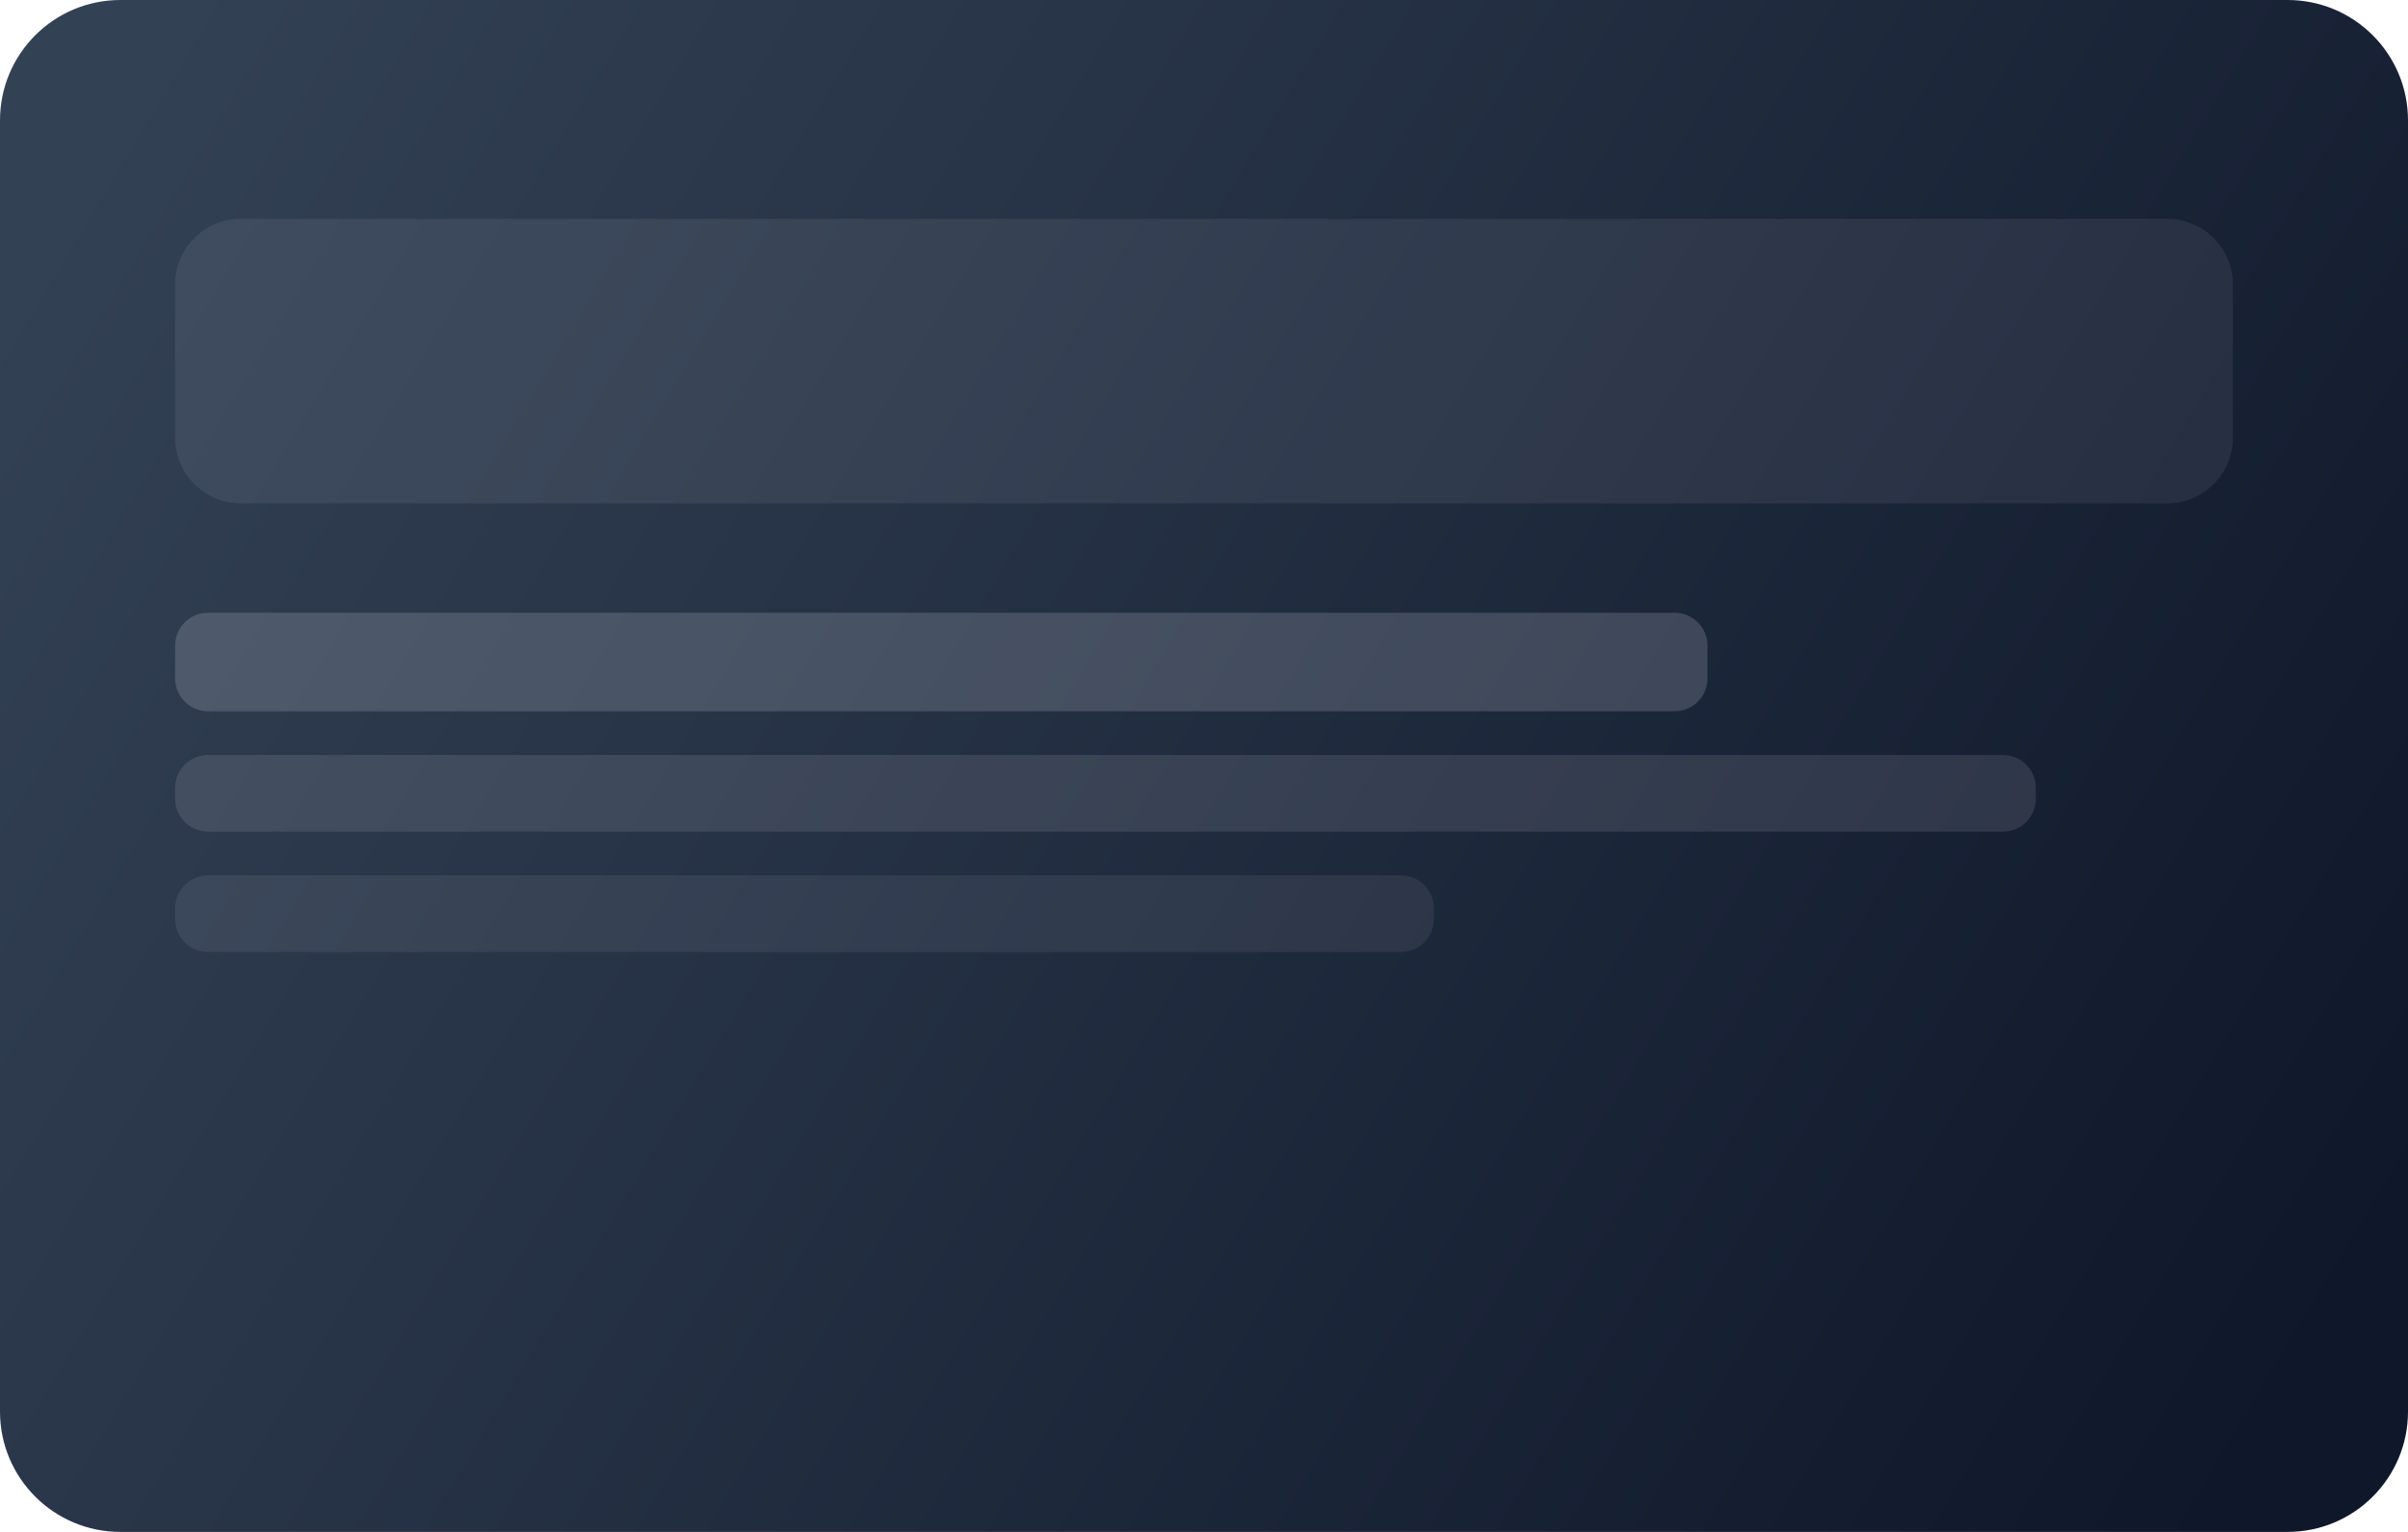
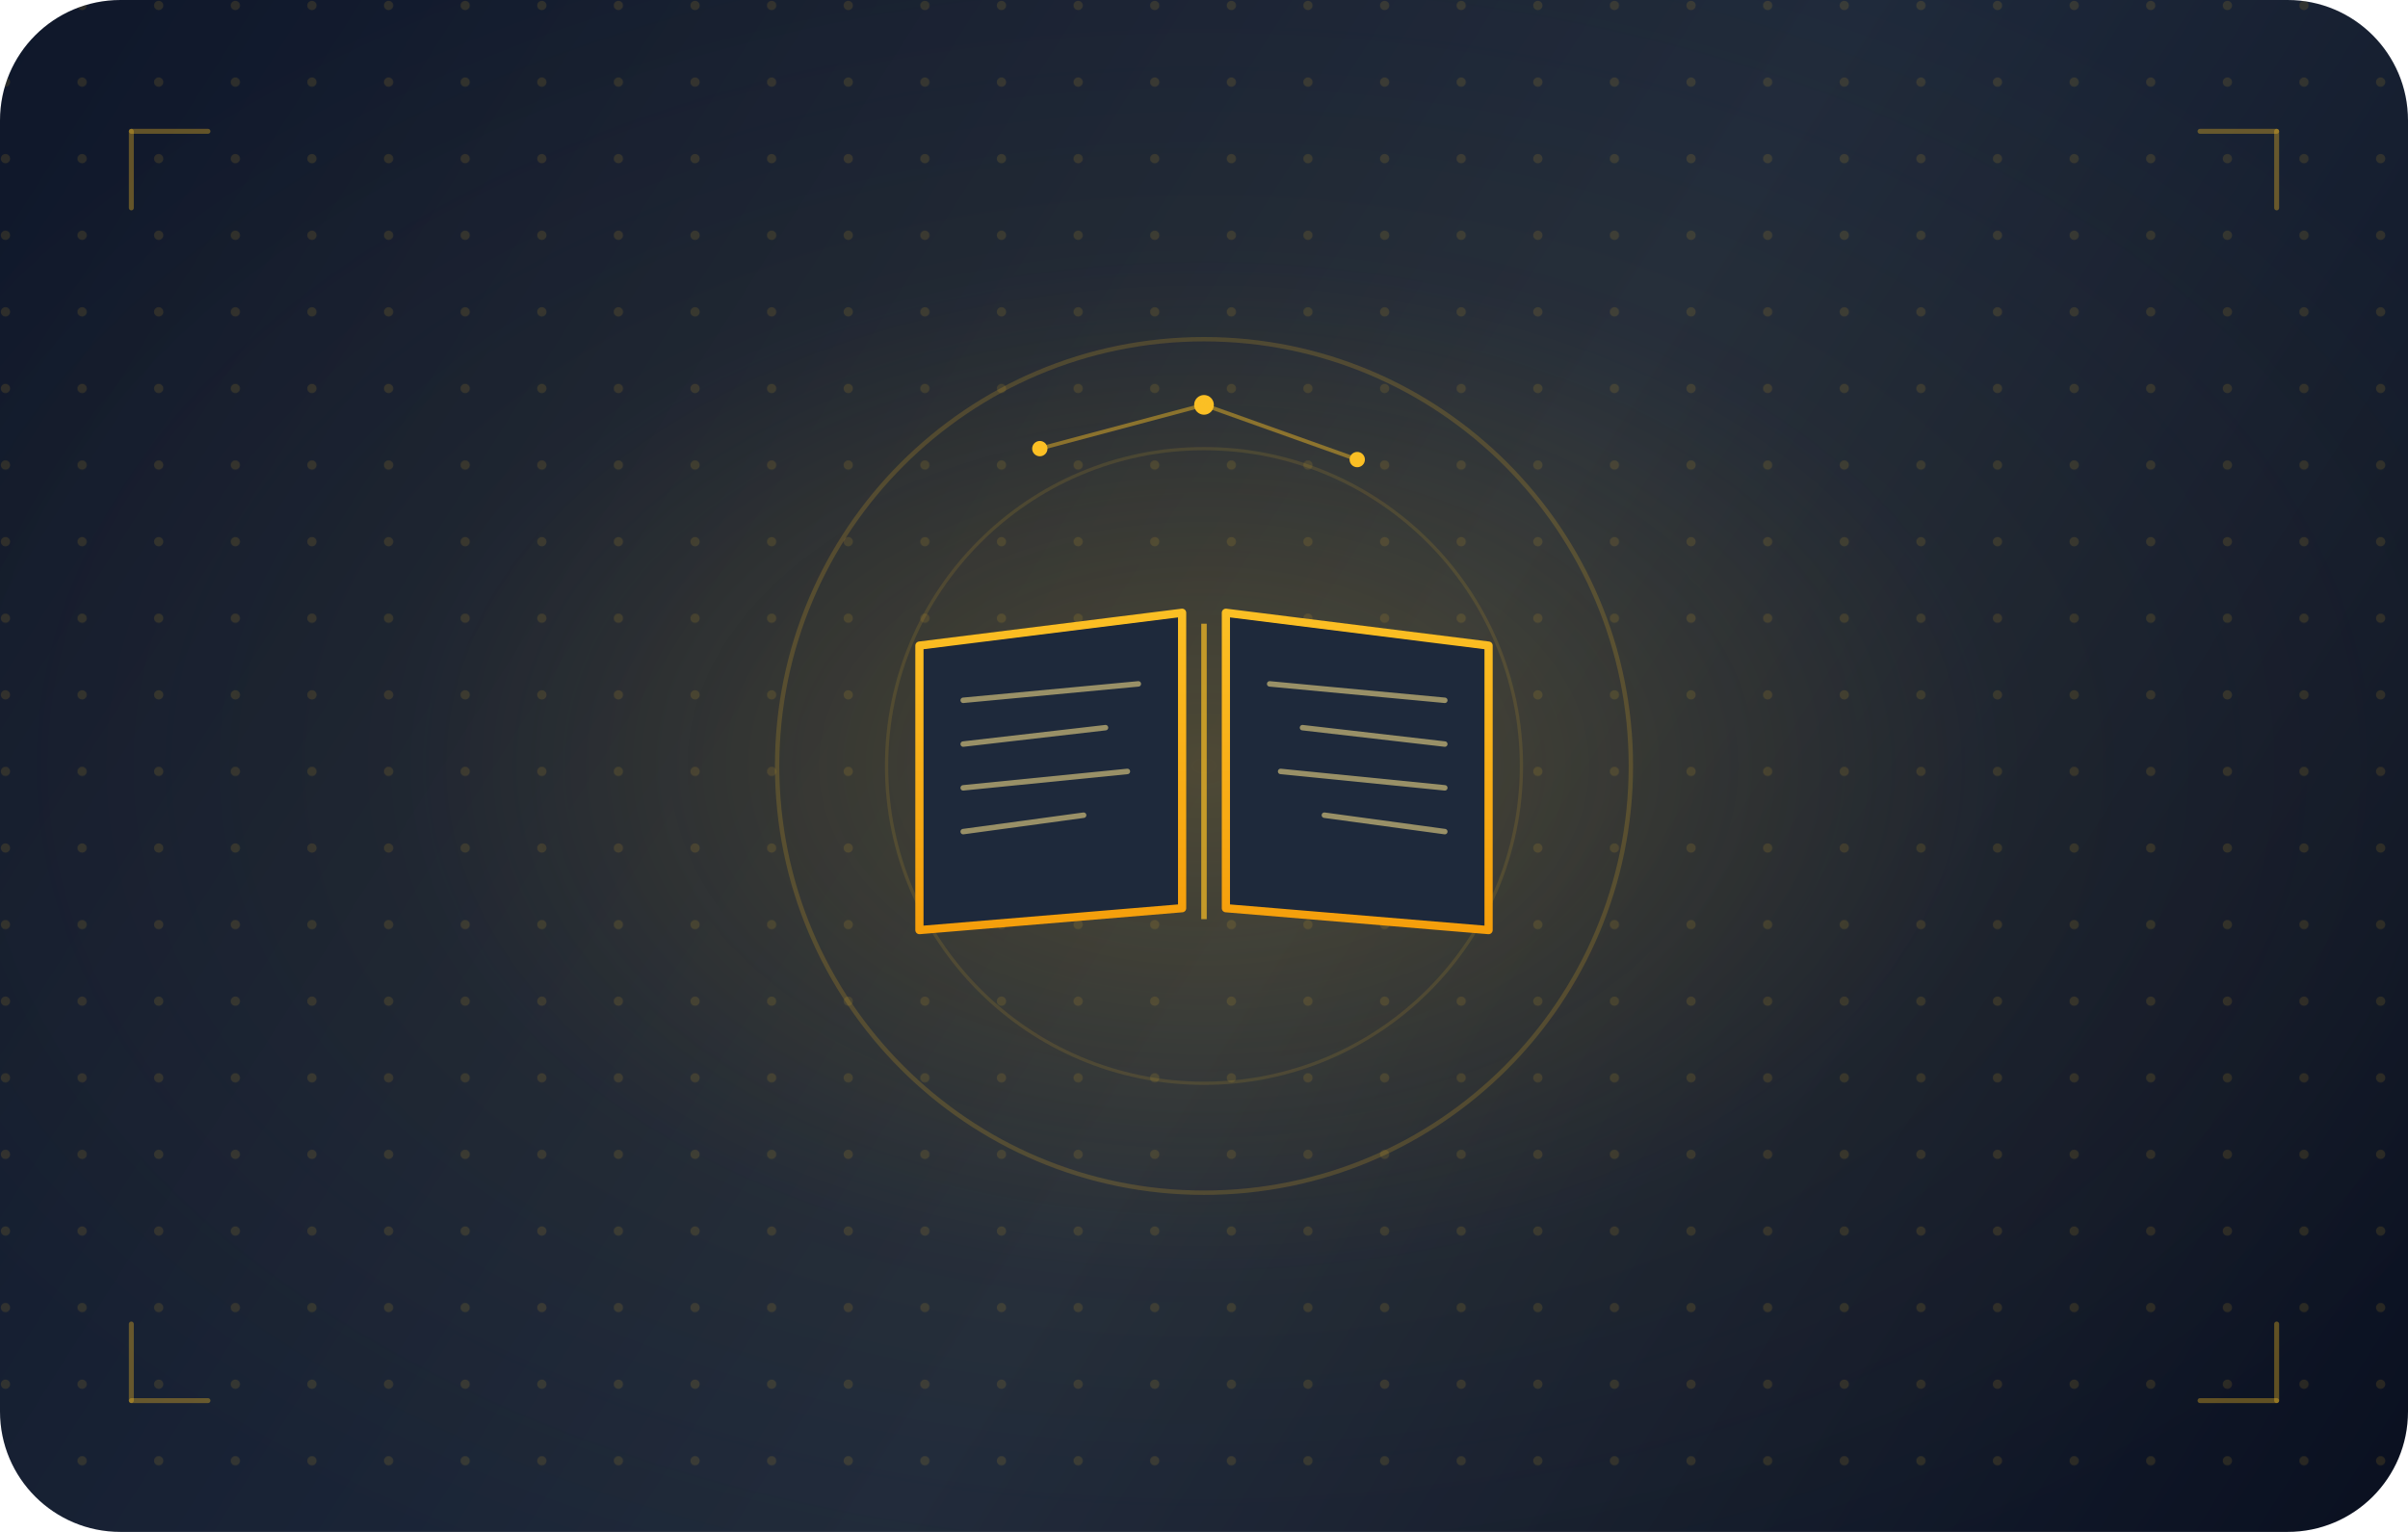
- <svg xmlns="http://www.w3.org/2000/svg" width="440" height="280" viewBox="0 0 440 280" fill="none">
+ <svg xmlns="http://www.w3.org/2000/svg" viewBox="0 0 440 280" role="img" aria-label="United Exams course">
  <defs>
-     <linearGradient id="bg-default" x1="22" y1="20" x2="418" y2="258" gradientUnits="userSpaceOnUse">
-       <stop stop-color="#334155" />
-       <stop offset="1" stop-color="#0F172A" />
+     <linearGradient id="def-bg" x1="0" y1="0" x2="440" y2="280" gradientUnits="userSpaceOnUse">
+       <stop offset="0" stop-color="#0f172a" />
+       <stop offset="0.55" stop-color="#1e293b" />
+       <stop offset="1" stop-color="#0a1020" />
+     </linearGradient>
+     <radialGradient id="def-glow" cx="0.5" cy="0.5" r="0.6">
+       <stop offset="0" stop-color="#fbbf24" stop-opacity="0.22" />
+       <stop offset="0.55" stop-color="#fbbf24" stop-opacity="0.04" />
+       <stop offset="1" stop-color="#fbbf24" stop-opacity="0" />
+     </radialGradient>
+     <pattern id="def-dots" x="0" y="0" width="14" height="14" patternUnits="userSpaceOnUse">
+       <circle cx="1" cy="1" r="0.85" fill="#fbbf24" fill-opacity="0.12" />
+     </pattern>
+     <linearGradient id="def-mark" x1="0" y1="0" x2="0" y2="1">
+       <stop offset="0" stop-color="#fbbf24" />
+       <stop offset="1" stop-color="#f59e0b" />
    </linearGradient>
  </defs>
-   <rect width="440" height="280" rx="22" fill="url(#bg-default)" />
-   <rect x="32" y="40" width="376" height="52" rx="12" fill="#E2E8F0" fill-opacity="0.08" />
-   <rect x="32" y="112" width="280" height="18" rx="6" fill="#E2E8F0" fill-opacity="0.18" />
-   <rect x="32" y="138" width="340" height="14" rx="6" fill="#E2E8F0" fill-opacity="0.12" />
-   <rect x="32" y="160" width="230" height="14" rx="6" fill="#E2E8F0" fill-opacity="0.08" />
+   <rect width="440" height="280" rx="22" fill="url(#def-bg)" />
+   <rect width="440" height="280" rx="22" fill="url(#def-dots)" />
+   <rect width="440" height="280" rx="22" fill="url(#def-glow)" />
+   <g transform="translate(220 140)">
+     <circle r="78" fill="none" stroke="#fbbf24" stroke-opacity="0.18" stroke-width="0.8" />
+     <circle r="58" fill="none" stroke="#fbbf24" stroke-opacity="0.12" stroke-width="0.6" />
+     <g>
+       <path d="M -52 -22 L -4 -28 L -4 26 L -52 30 Z" fill="#1e293b" stroke="url(#def-mark)" stroke-width="1.5" stroke-linejoin="round" />
+       <path d="M 4 -28 L 52 -22 L 52 30 L 4 26 Z" fill="#1e293b" stroke="url(#def-mark)" stroke-width="1.5" stroke-linejoin="round" />
+       <line x1="0" y1="-26" x2="0" y2="28" stroke="#fbbf24" stroke-opacity="0.7" stroke-width="1" />
+       <g stroke="#fde68a" stroke-opacity="0.55" stroke-width="1" stroke-linecap="round">
+         <line x1="-44" y1="-12" x2="-12" y2="-15" />
+         <line x1="-44" y1="-4" x2="-18" y2="-7" />
+         <line x1="-44" y1="4" x2="-14" y2="1" />
+         <line x1="-44" y1="12" x2="-22" y2="9" />
+       </g>
+       <g stroke="#fde68a" stroke-opacity="0.55" stroke-width="1" stroke-linecap="round">
+         <line x1="12" y1="-15" x2="44" y2="-12" />
+         <line x1="18" y1="-7" x2="44" y2="-4" />
+         <line x1="14" y1="1" x2="44" y2="4" />
+         <line x1="22" y1="9" x2="44" y2="12" />
+       </g>
+     </g>
+     <g fill="#fbbf24">
+       <circle cx="-30" cy="-58" r="1.4" />
+       <circle cx="0" cy="-66" r="1.8" />
+       <circle cx="28" cy="-56" r="1.4" />
+     </g>
+     <g stroke="#fbbf24" stroke-opacity="0.45" stroke-width="0.7">
+       <line x1="-30" y1="-58" x2="0" y2="-66" />
+       <line x1="0" y1="-66" x2="28" y2="-56" />
+     </g>
+   </g>
+   <g stroke="#fbbf24" stroke-opacity="0.35" stroke-width="0.9" stroke-linecap="round" fill="none">
+     <path d="M 24 24 l 14 0" />
+     <path d="M 24 24 l 0 14" />
+     <path d="M 416 24 l -14 0" />
+     <path d="M 416 24 l 0 14" />
+     <path d="M 24 256 l 14 0" />
+     <path d="M 24 256 l 0 -14" />
+     <path d="M 416 256 l -14 0" />
+     <path d="M 416 256 l 0 -14" />
+   </g>
</svg>
